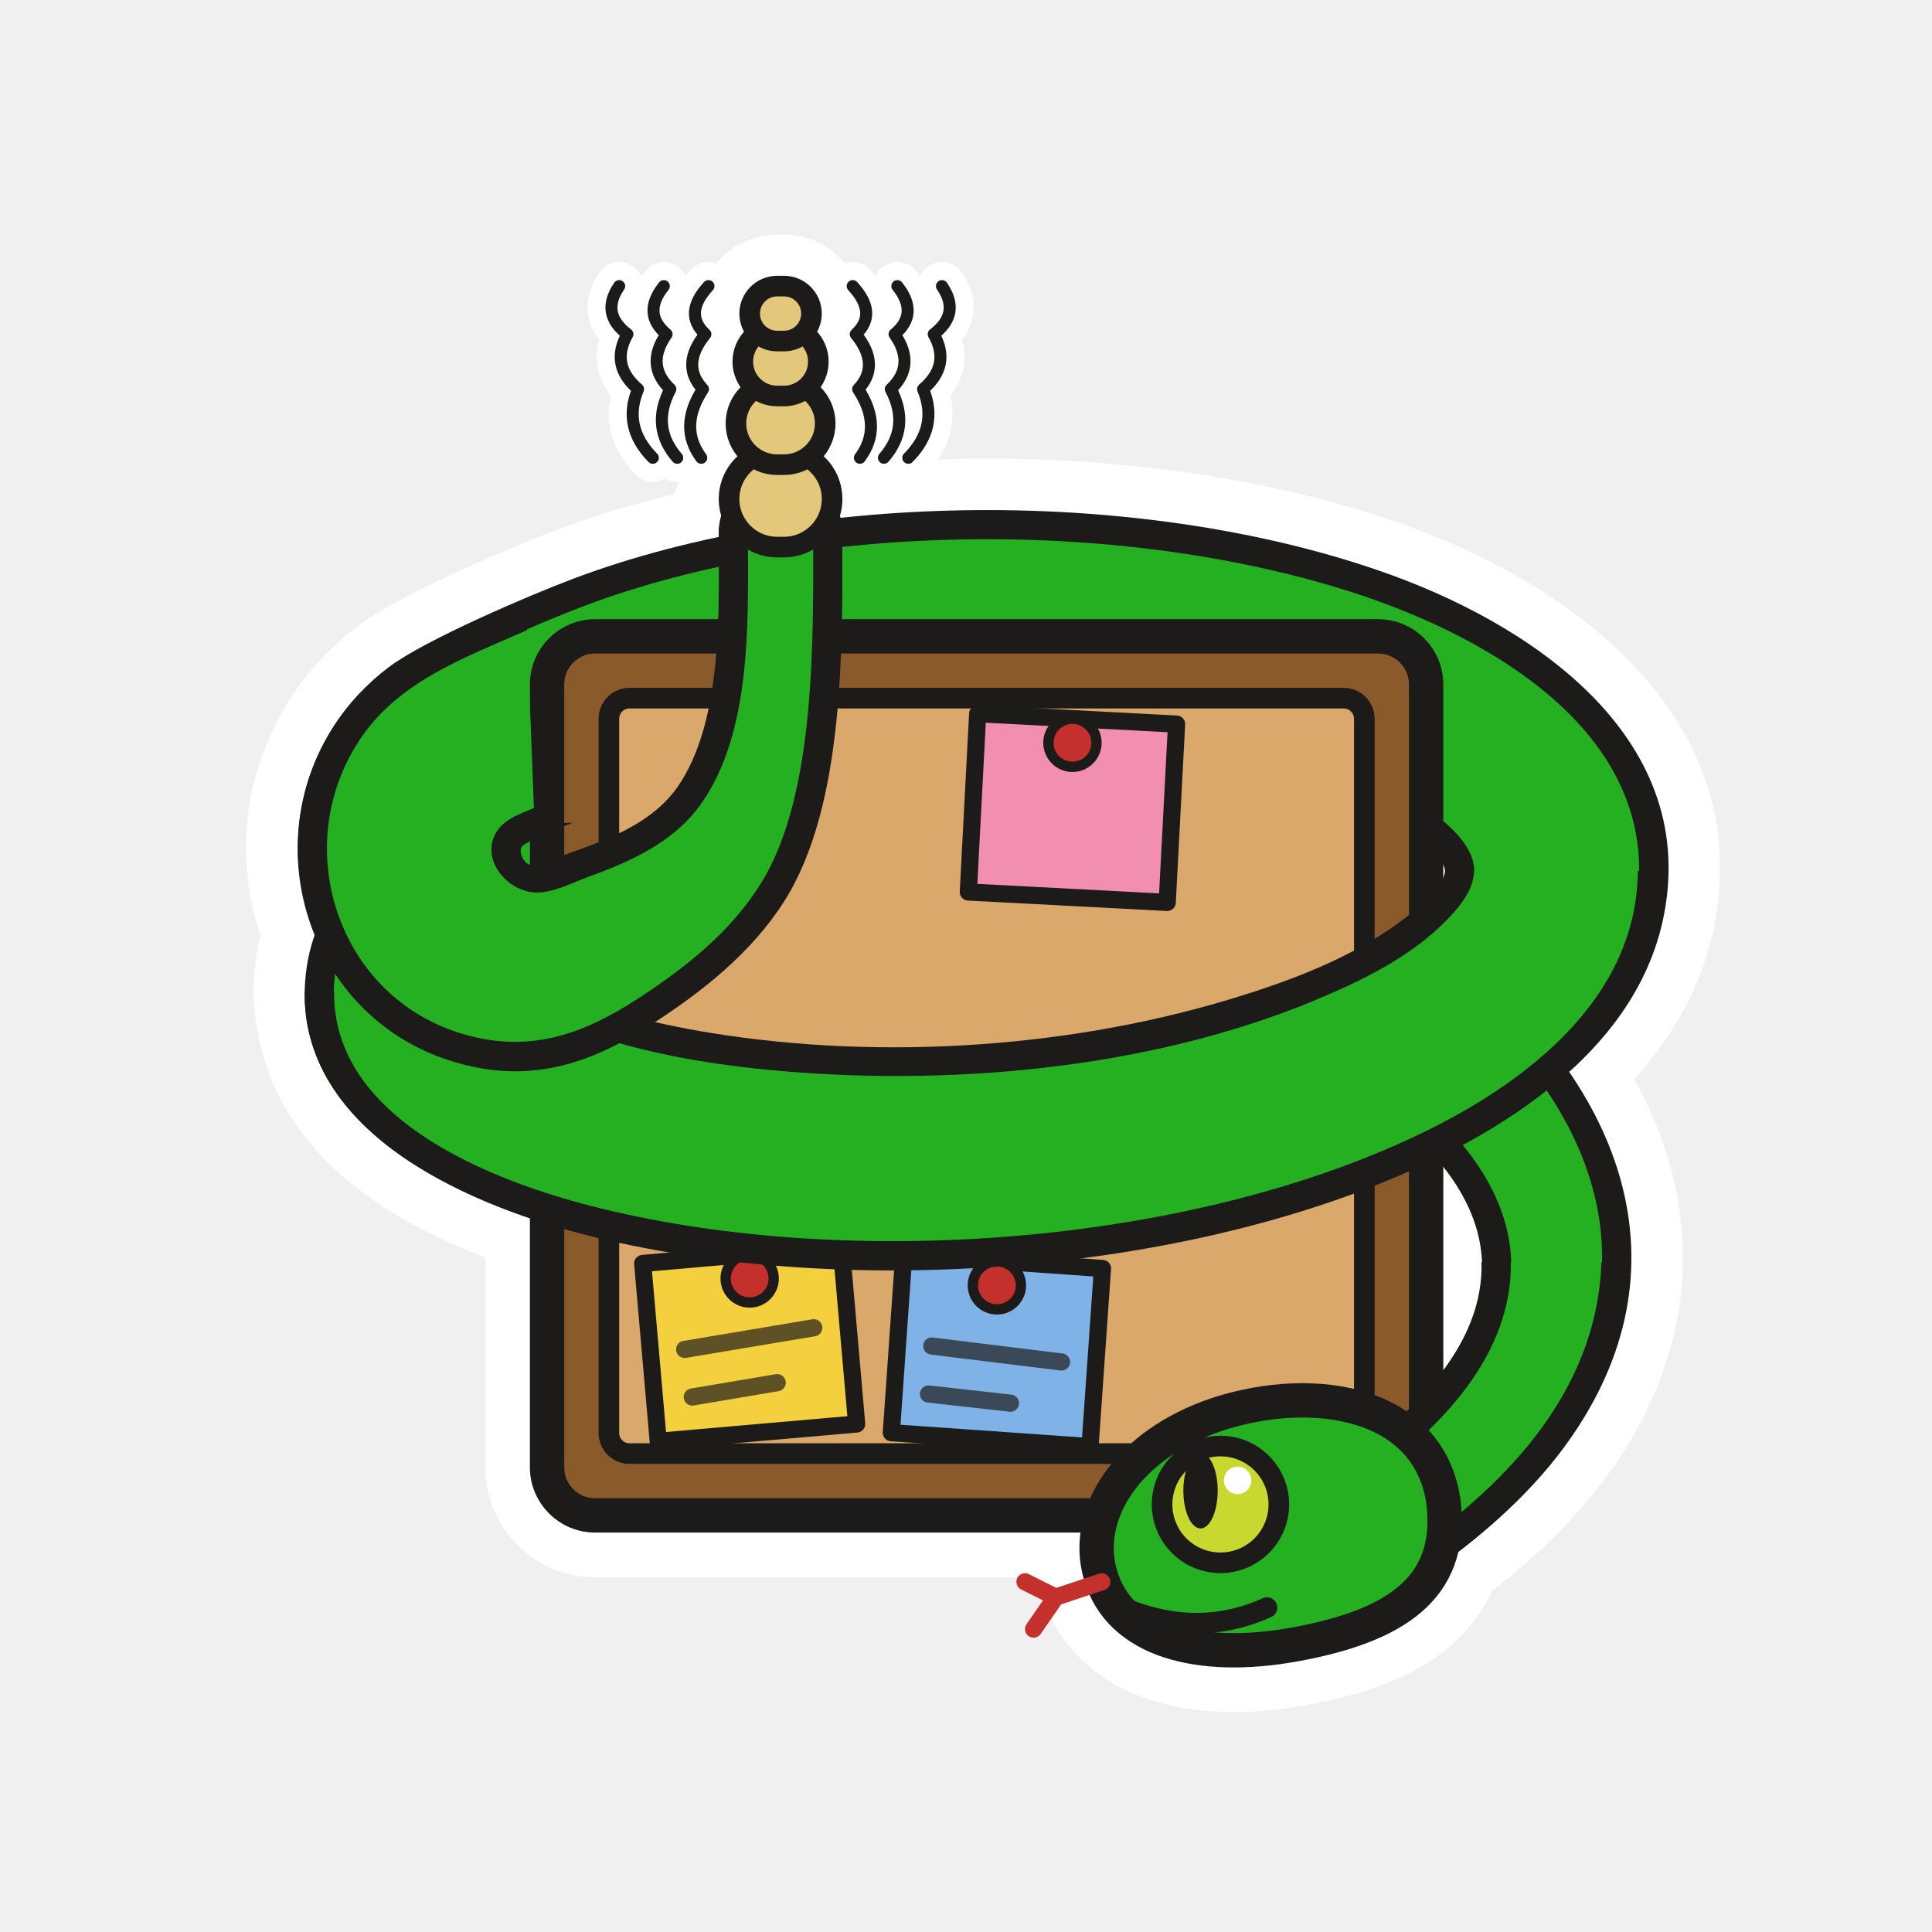
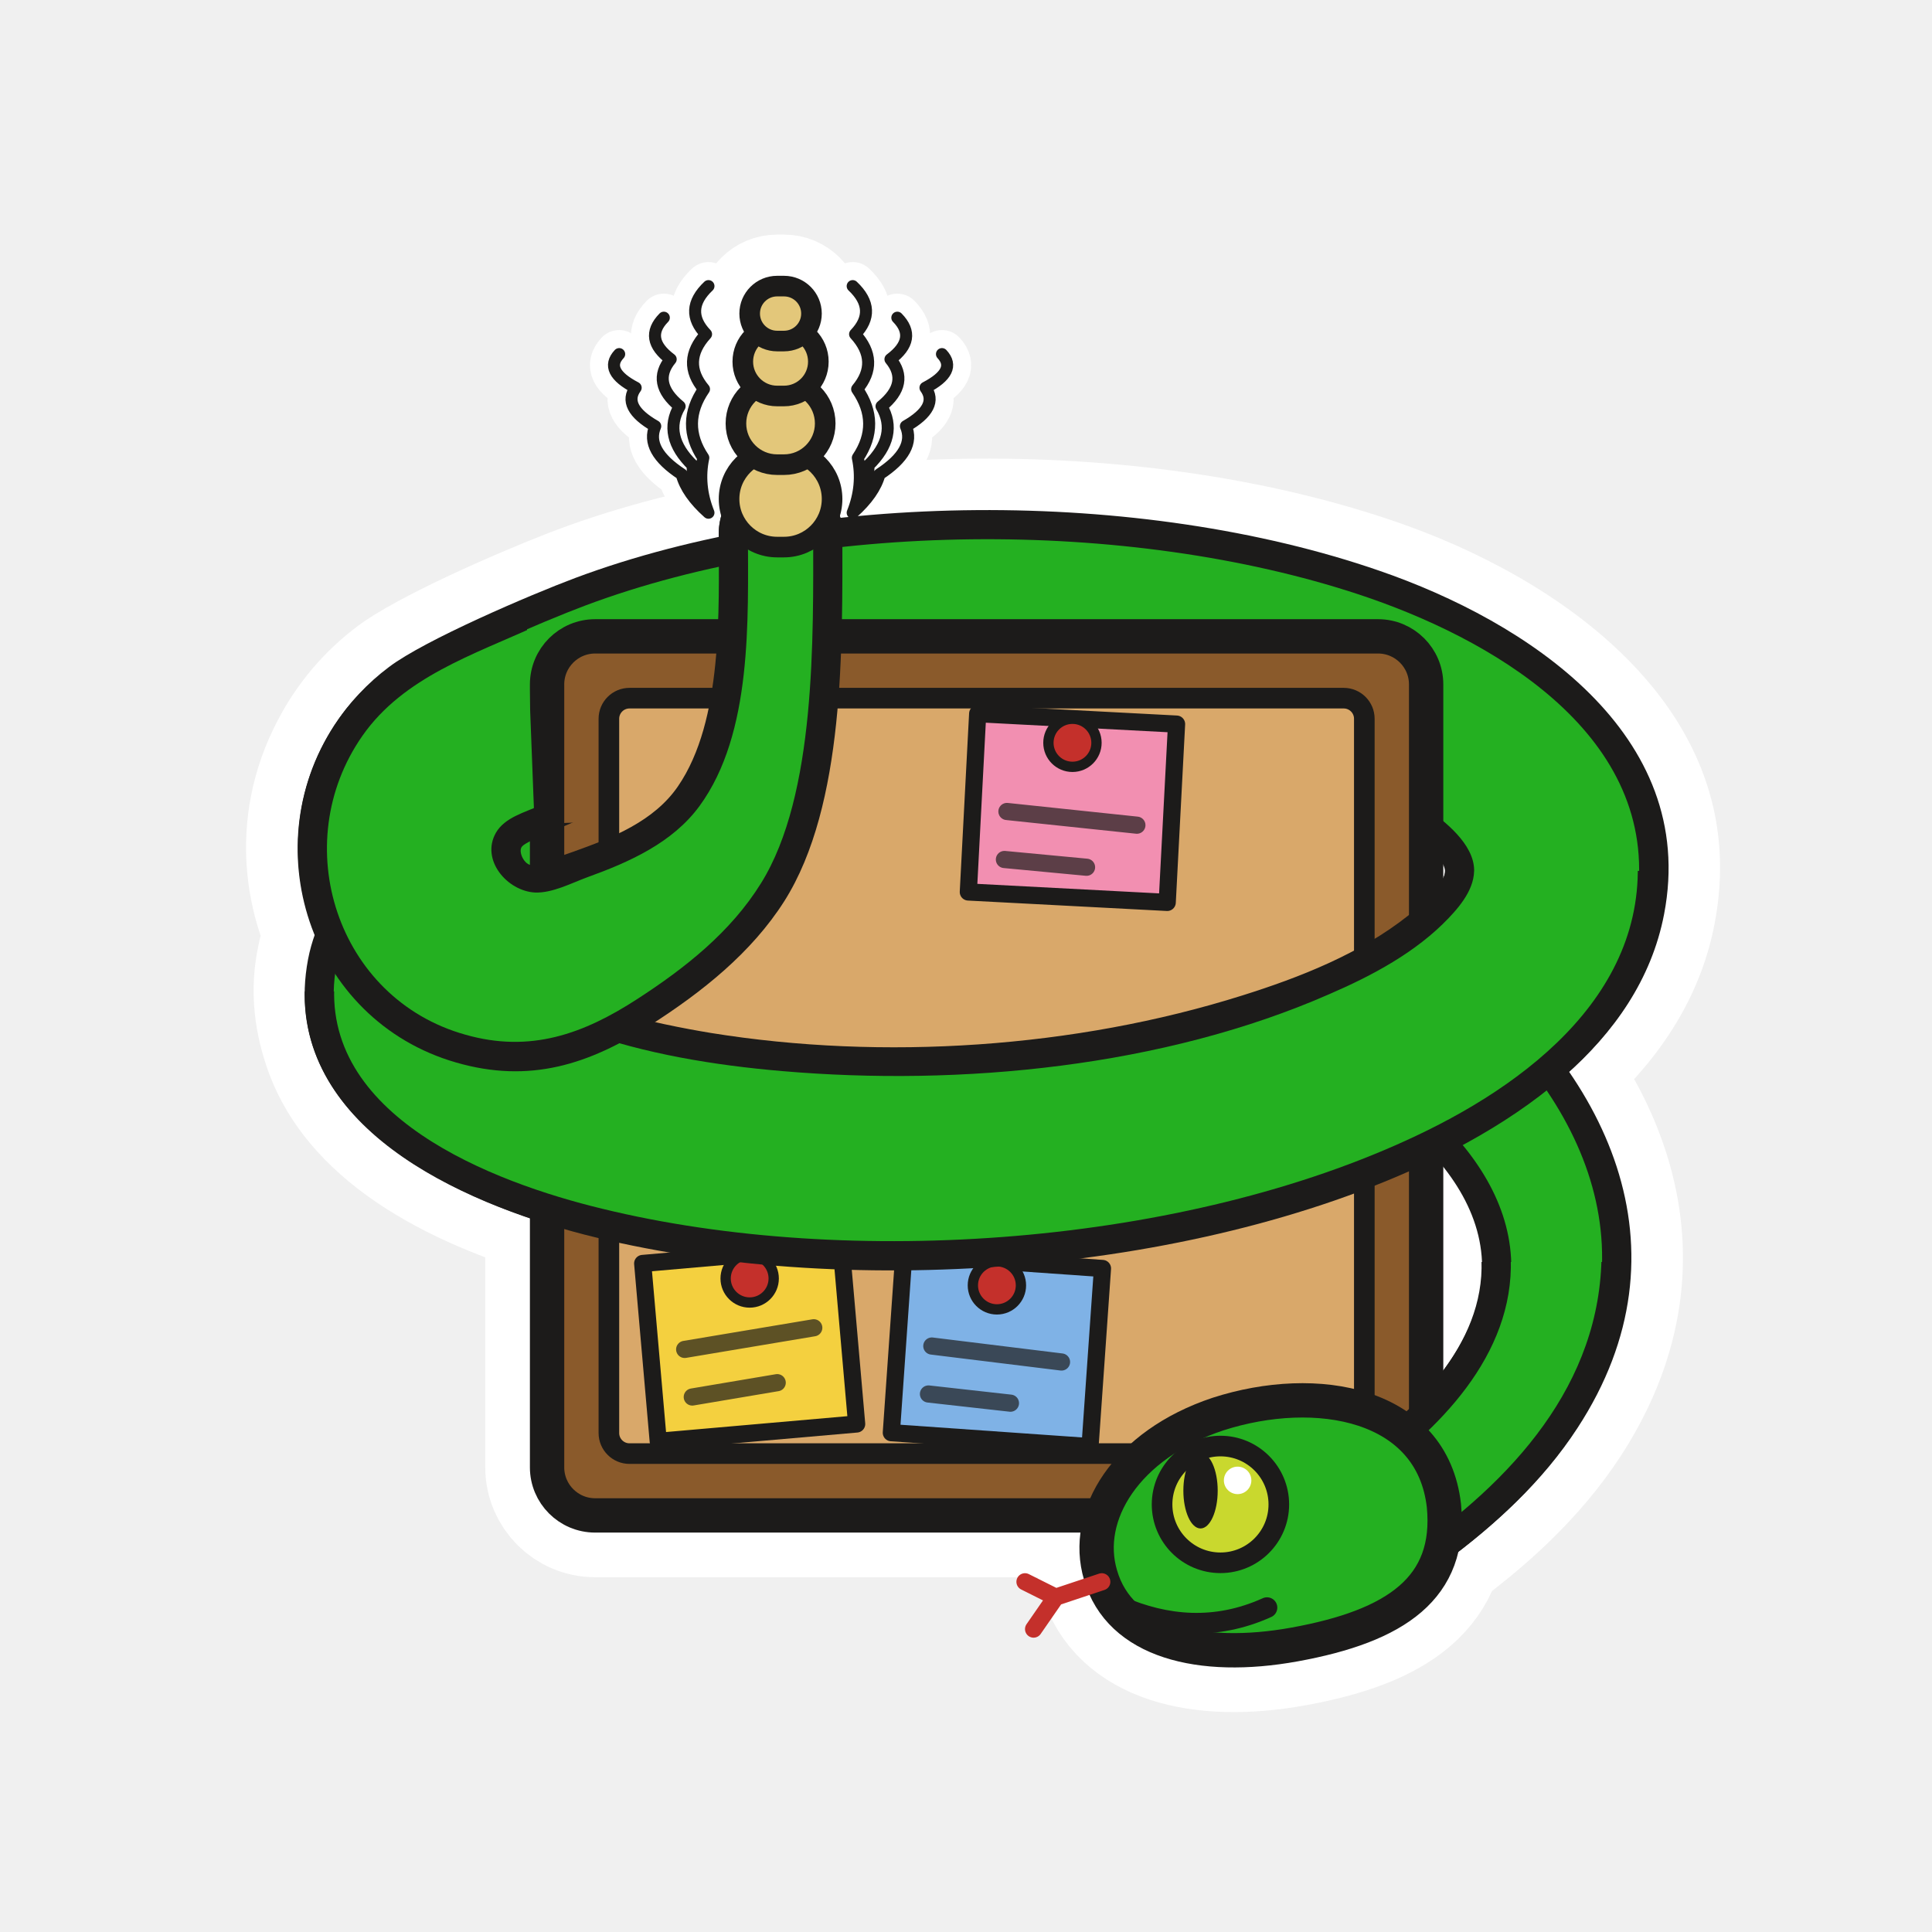
<svg xmlns="http://www.w3.org/2000/svg" viewBox="0 0 512 512">
  <defs>
    <path id="body" d="M377 371.3 C405.9 350.5 422 325.8 422 300.2 C422 244.6 347.7 199.3 256 185.2 C164.3 171.1 90 192.5 90 221.4 C90 250.4 164.3 275.2 256 268.9 C347.7 262.6 422 227.1 422 186.3 C422 145.5 347.7 114 256 114 C210.2 114 166.4 122.2 135 136.7 C125.9 140.9 116.8 145.0 107.7 149.2 C90.6 157.0 83.1 177.2 90.9 194.2 C98.7 211.3 118.9 218.8 136.0 211.0 C186.9 187.7 196.0 170.0 196.0 88.0" />
    <path id="neck" d="M377 371.3 C405.9 350.5 422 325.8 422 300.2" />
    <path id="band" d="M90 221.4 C90 250.4 164.3 275.2 256 268.9 C347.7 262.6 422 227.1 422 186.3" />
    <path id="tail" d="M135 136.7 C125.9 140.9 116.8 145.0 107.7 149.2 C90.6 157.0 83.1 177.2 90.9 194.2 C98.7 211.3 118.9 218.8 136.0 211.0 C186.9 187.7 196.0 170.0 196.0 88.0" />
    <path id="body-halo" d="M397.9 400.0 C415.5 387.1 431.6 371.9 443.0 353.0 C477.4 295.9 451.7 237.8 403.3 199.9 C342.4 152.1 250.1 130.5 173.7 134.7 C130.6 137.1 73.0 148.8 50.6 190.0 C47.4 195.9 44.9 202.5 43.7 209.2 C41.5 220.4 42.5 231.7 46.1 242.6 C57.3 277.0 94.0 294.8 126.3 304.3 C204.1 327.2 311.3 320.2 385.4 287.3 C422.2 271.0 460.0 243.7 468.0 201.7 C479.4 142.4 427.8 103.7 378.8 85.9 C304.5 59.1 201.0 59.5 127.4 88.3 C113.1 93.9 84.5 106.3 73.0 114.9 C63.3 122.1 55.3 131.5 49.7 142.2 C19.1 200.0 67.8 270.6 133.2 258.2 C146.4 255.7 157.6 249.4 168.6 242.2 C185.9 230.8 201.8 217.1 212.2 199.0 C229.6 168.7 228.9 122.7 229.0 88.1 A33.0 33.0 0 0 0 163.0 87.9 C163.0 105.7 164.6 143.9 150.9 157.1 C145.9 161.9 137.7 164.2 131.4 166.5 C128.5 167.5 120.6 170.9 118.0 170.8 C117.8 170.8 118.2 170.5 118.4 170.3 C119.1 169.7 119.6 169.6 120.4 169.2 C122.4 168.4 124.4 168.1 126.5 168.6 C132.2 169.6 135.6 175.2 135.3 180.7 C135.1 184.0 133.8 187.0 131.6 189.4 C130.8 190.3 129.9 191.0 128.9 191.6 C128.5 191.8 127.4 192.2 127.8 192.2 C128.8 192.3 143.2 185.2 145.3 184.2 C157.5 178.7 169.4 173.6 182.4 170.3 C227.1 158.6 278.3 158.3 323.3 168.6 C340.7 172.5 363.0 178.7 375.8 192.0 C376.2 192.4 375.3 191.0 375.1 190.4 C374.8 189.3 374.6 188.1 374.5 186.9 C374.4 185.0 374.8 183.2 375.5 181.5 C375.5 181.5 375.5 181.5 375.5 181.5 C370.6 188.2 362.4 192.8 355.2 196.5 C330.8 209.2 303.1 215.5 276.1 219.2 C242.5 223.7 207.7 223.9 174.3 218.0 C163.6 216.1 152.9 213.6 142.9 209.7 C139.0 208.2 135.2 206.5 131.8 204.1 C131.6 204.0 131.5 203.7 131.3 203.8 C130.8 203.9 132.0 204.4 132.3 204.8 C133.2 206.0 134.0 207.3 134.6 208.6 C135.8 211.1 136.6 213.6 137.1 216.4 C138.4 224.7 136.5 235.0 129.9 240.8 C129.6 241.0 130.5 240.4 130.8 240.2 C131.6 239.7 132.4 239.2 133.3 238.8 C135.9 237.6 138.7 236.5 141.4 235.6 C149.3 233.1 157.4 231.4 165.5 230.2 C191.0 226.2 217.2 226.3 242.8 228.8 C282.6 232.6 327.1 242.5 360.2 266.0 C383.3 282.5 395.0 301.6 374.5 325.9 C369.2 332.3 362.8 337.7 356.1 342.6 A35.5 35.5 0 0 0 397.9 400.0 Z" />
    <path id="body-edge" d="M389.0 387.9 C404.0 376.9 417.9 364.2 428.1 348.5 C462.1 296.4 436.6 244.0 391.7 209.9 C333.7 165.8 246.7 145.8 174.7 149.7 C137.7 151.7 83.1 161.7 63.8 197.2 C61.3 201.8 59.4 206.8 58.4 212.0 C49.6 258.5 100.8 282.1 137.2 291.7 C209.9 310.9 306.9 304.5 376.1 275.0 C409.3 260.9 446.0 237.0 453.3 198.9 C463.4 146.3 413.1 113.6 370.4 98.9 C300.8 74.8 205.2 75.2 136.2 101.0 C123.1 105.9 92.3 119.1 82.0 126.9 C75.7 131.6 70.3 137.4 66.0 144.0 C37.1 188.8 71.1 250.0 125.5 244.2 C139.2 242.8 150.5 236.3 161.6 228.9 C176.7 218.9 190.7 206.8 199.7 190.8 C214.7 163.8 214.0 118.8 214.0 88.0 A18.0 18.0 0 0 0 178.0 88.0 C178.0 110.6 179.5 148.8 162.5 166.2 C154.3 174.6 142.0 178.6 131.2 182.3 C129.1 183.0 125.4 185.0 123.2 184.5 C121.2 184.1 119.4 180.4 120.7 179.2 C122.7 177.2 130.7 174.4 133.6 173.1 C144.4 168.2 154.9 163.1 166.2 159.4 C215.3 143.3 276.4 142.5 326.6 153.9 C344.0 157.9 362.0 163.5 377.0 173.4 C380.2 175.5 389.6 182.1 389.5 186.6 C389.4 189.9 382.9 195.8 380.7 197.7 C370.6 206.3 358.2 212.3 345.9 217.2 C297.4 236.4 239.1 241.2 187.6 235.1 C172.1 233.3 156.6 230.4 141.8 225.3 C136.9 223.6 132.1 221.6 127.5 219.1 C126.0 218.3 124.5 217.4 123.1 216.4 C121.8 215.5 120.6 214.3 120.6 214.3 C122.3 217.5 122.9 220.8 122.2 224.4 C122.0 225.5 121.5 227.0 121.0 228.1 C120.7 228.5 120.4 228.9 120.2 229.3 C120.1 229.4 119.8 229.7 119.9 229.6 C139.4 217.0 164.5 214.2 187.3 212.8 C239.4 209.4 297.7 217.1 345.0 239.9 C373.6 253.7 412.0 281.5 396.9 318.2 C394.5 323.9 391.2 329.1 387.4 333.9 C381.0 342.0 373.2 348.7 365.0 354.7 A20.5 20.5 0 0 0 389.0 387.9 Z" />
    <path id="body-fill" d="M384.1 381.0 C398.2 370.7 411.3 358.7 420.9 344.0 C452.4 295.8 428.0 248.3 386.8 216.8 C330.5 173.8 245.3 154.4 175.3 158.1 C141.7 159.9 88.9 168.9 71.3 201.2 C69.2 205.1 67.6 209.3 66.7 213.6 C58.7 255.8 110.3 276.3 142.6 284.3 C213.7 302.1 308.7 295.6 375.9 265.9 C406.6 252.2 441.9 228.9 445.7 192.3 C450.5 145.6 402.2 118.3 364.4 105.8 C297.2 83.6 205.6 84.1 139.2 109.0 C126.9 113.6 96.7 126.5 87.1 133.7 C81.6 137.8 76.8 142.8 73.1 148.6 C46.8 189.5 80.7 245.2 129.9 235.0 C140.2 232.8 149.0 227.2 157.7 221.4 C170.5 212.8 182.6 202.7 190.7 189.4 C206.3 163.7 205.5 118.0 205.5 88.0 A9.5 9.5 0 0 0 186.5 88.0 C186.5 114.8 188.3 154.5 166.4 174.1 C159.3 180.3 134.8 191.9 125.9 192.6 C116.6 193.3 107.6 182.2 114.0 173.9 C117.0 170.0 123.1 168.5 127.4 166.6 C138.5 161.5 149.4 156.1 161.0 152.2 C212.8 134.4 278.2 133.6 331.2 146.3 C350.0 150.8 369.7 157.1 385.3 168.9 C390.7 172.9 398.9 179.7 397.9 187.5 C396.0 203.0 366.5 217.7 353.9 223.0 C305.5 243.7 246.9 249.2 194.8 244.4 C175.2 242.6 155.3 239.3 136.7 232.5 C130.9 230.3 125.1 227.8 119.9 224.4 C118.0 223.2 116.2 221.9 114.6 220.3 C114.6 220.2 113.7 219.2 113.6 219.1 C113.3 219.0 114.0 219.7 114.0 221.5 C114.0 222.5 113.9 222.9 113.6 223.8 C113.5 224.0 113.2 224.4 113.3 224.3 C115.0 223.1 116.3 221.5 118.1 220.4 C135.6 209.3 163.9 205.9 184.2 204.4 C240.2 200.4 306.5 209.3 356.4 236.2 C386.3 252.3 419.5 281.7 405.5 319.3 C403.2 325.8 399.7 331.7 395.6 337.2 C388.5 346.7 379.5 354.6 369.9 361.6 A12.0 12.0 0 0 0 384.1 381.0 Z" />
    <path id="neck-edge" d="M389.0 387.9 C421.7 364.0 446.8 332.0 443.2 289.5 A21.9 21.9 0 0 0 399.7 295.0 C403.4 320.5 383.9 340.8 365.0 354.7 A20.5 20.5 0 0 0 389.0 387.9 Z" />
    <path id="neck-fill" d="M384.1 381.0 C414.0 359.1 438.0 329.8 434.8 290.5 A13.4 13.4 0 0 0 408.2 293.9 C412.1 322.7 391.6 345.7 369.9 361.6 A12.0 12.0 0 0 0 384.1 381.0 Z" />
    <path id="band-edge" d="M62.6 199.5 C59.9 206.3 58.7 208.2 57.8 215.7 C52.6 260.9 102.9 282.9 138.8 292.2 C213.3 311.3 315.1 304.2 384.9 271.1 C425.0 252.0 462.4 219.9 452.6 170.6 A32.5 32.5 0 0 0 389.5 186.2 C389.8 190.2 381.5 197.1 378.8 199.3 C364.8 210.4 347.3 217.3 330.4 222.6 C281.8 237.9 225.9 241.6 175.7 233.5 C160.6 231.0 131.5 225.1 120.5 214.1 C120.3 214.0 120.8 214.5 120.9 214.7 C121.4 215.7 121.8 216.6 122.1 217.7 C122.8 221.4 122.4 224.5 121.1 227.9 A32.5 32.5 0 0 0 62.6 199.5 Z" />
    <path id="band-fill" d="M70.2 203.2 C68.0 208.9 67.0 210.5 66.3 216.7 C61.5 257.7 112.2 277.0 144.1 284.7 C216.2 302.3 313.9 295.3 381.2 263.4 C417.2 246.4 453.1 217.1 444.3 172.6 A24.0 24.0 0 0 0 397.8 184.1 C398.9 190.3 394.6 195.8 390.6 200.0 C381.1 210.0 368.3 216.8 355.8 222.2 C307.5 243.4 248.6 249.1 196.4 244.6 C176.6 242.9 156.5 239.6 137.8 232.9 C131.9 230.7 126.0 228.3 120.7 224.9 C119.1 224.0 117.6 222.9 116.2 221.7 C115.4 221.1 114.8 220.5 114.1 219.8 C113.9 219.5 113.5 218.6 113.5 219.0 C113.4 220.8 114.2 222.2 113.4 224.2 A24.0 24.0 0 0 0 70.2 203.2 Z" />
    <path id="tail-edge" d="M121.4 107.2 C101.6 116.3 80.2 123.5 67.2 142.2 C42.0 178.3 58.7 229.8 101.5 242.1 C122.9 248.3 140.2 242.7 158.1 231.2 C173.1 221.6 187.5 210.2 197.1 195.1 C214.8 167.1 214.0 120.8 214.0 88.0 A18.0 18.0 0 0 0 178.0 88.0 C178.0 110.3 179.3 142.5 166.1 161.7 C159.1 171.9 146.9 176.7 135.7 180.7 C133.1 181.6 130.6 182.5 128.1 183.3 C127.4 183.5 124.7 184.5 123.7 184.6 C121.5 184.9 119.3 180.5 120.8 179.1 C122.3 177.5 132.2 173.7 134.8 172.5 C139.4 170.4 144.0 168.3 148.6 166.2 Z Z" />
    <path id="tail-fill" d="M125.0 114.9 C106.7 123.3 86.2 129.8 74.2 147.0 C52.3 178.4 66.7 223.5 104.2 234.0 C123.1 239.4 138.6 233.8 154.3 223.6 C168.2 214.6 181.5 204.1 190.3 189.9 C206.4 164.1 205.5 118.2 205.5 88.0 A9.5 9.5 0 0 0 186.5 88.0 C186.5 113.0 187.9 146.2 172.4 167.4 C164.5 178.2 151.8 183.8 139.6 188.2 C135.0 189.9 129.5 192.8 124.5 192.6 C116.4 192.2 108.6 183.1 113.1 175.2 C115.7 170.7 121.5 169.3 125.8 167.3 C132.2 164.4 138.6 161.5 145.0 158.5 Z Z" />
    <rect id="board" x="128" y="118" width="256" height="256" rx="14" />
    <mask id="in-front" maskUnits="userSpaceOnUse" x="0" y="0" width="512" height="512">
      <g fill="none" stroke="#fff" stroke-width="72">
        <use href="#neck" />
        <use href="#band" />
      </g>
    </mask>
    <mask id="out-of-the-edge" maskUnits="userSpaceOnUse" x="0" y="0" width="512" height="512">
      <rect width="512" height="512" fill="#fff" />
      <path d="M149 136.7 L123 137.7" stroke="#000" stroke-width="70" />
    </mask>
    <g id="head" transform="translate(347.5 376.7) rotate(169.7) scale(1 -1)">
      <path d="M-42 2 C-44 -28 -12 -40 18 -36 C46 -32 62 -14 60 4 C58 24 36 34 8 34 C-22 34 -40 26 -42 2 Z" />
    </g>
    <g id="rattle" transform="translate(196 88) rotate(-90)">
      <rect x="-4" y="-15" width="28" height="30" rx="14" />
      <rect x="20" y="-13" width="24" height="26" rx="12" />
      <rect x="40" y="-11" width="20" height="22" rx="10" />
      <rect x="56" y="-9" width="16" height="18" rx="8" />
    </g>
-     <path id="rattling" transform="translate(196 88) rotate(-90)" d="M22 -23.1 Q31 -29.8 42 -22.6 Q49 -29.2 58 -21.9 Q64 -28.4 72 -21 M22 -30.1 Q31 -37.9 42 -32.1 Q49 -39.5 58 -33.2 Q64 -40.4 72 -34 M22 -37.2 Q31 -46.1 42 -41.5 Q49 -49.7 58 -44.6 Q64 -52.5 72 -47 M22 23.1 Q31 29.8 42 22.6 Q49 29.2 58 21.9 Q64 28.4 72 21 M22 30.1 Q31 37.9 42 32.1 Q49 39.5 58 33.2 Q64 40.4 72 34 M22 37.2 Q31 46.1 42 41.5 Q49 49.7 58 44.6 Q64 52.5 72 47" />
+     <path id="rattling" transform="translate(196 88) rotate(-90)" d="M6 -21 Q14.0 -24.2 22.0 -22.5 Q32.0 -29.2 42.0 -22.3 Q50.0 -29.0 58.0 -21.7 Q65.0 -28.4 72.0 -21.0 M6 -21 Q12.9 -25.7 19.8 -25.6 Q28.4 -34.4 37.0 -29.4 Q43.8 -37.7 50.7 -32.0 Q56.7 -40.0 62.8 -34.0 M6 -21 Q11.6 -27.3 17.2 -28.8 Q24.2 -39.5 31.2 -36.5 Q36.8 -46.3 42.4 -42.2 Q47.3 -51.6 52.2 -47.0 M6 21 Q14.0 24.2 22.0 22.5 Q32.0 29.2 42.0 22.3 Q50.0 29.0 58.0 21.7 Q65.0 28.4 72.0 21.0 M6 21 Q12.9 25.7 19.8 25.6 Q28.4 34.4 37.0 29.4 Q43.8 37.7 50.7 32.0 Q56.7 40.0 62.8 34.0 M6 21 Q11.6 27.3 17.2 28.8 Q24.2 39.5 31.2 36.5 Q36.8 46.3 42.4 42.2 Q47.3 51.6 52.2 47.0" />
  </defs>
  <g transform="translate(256 256) scale(0.91) translate(-250 -214)" stroke-linejoin="round">
    <g fill="#fff" stroke="#fff" stroke-linecap="round">
      <use href="#board" stroke-width="36" />
      <use href="#body-halo" stroke="none" />
      <use href="#head" stroke-width="36" />
      <use href="#rattle" stroke-width="30" />
      <use href="#rattling" fill="none" stroke-width="14" />
    </g>
    <use href="#body-edge" fill="#1c1b1a" />
    <use href="#body-fill" fill="#24b021" />
    <use href="#board" fill="#8a5a2b" stroke="#1c1b1a" stroke-width="10" />
    <rect x="146" y="136" width="220" height="220" rx="6" fill="#d9a86a" stroke="#1c1b1a" stroke-width="6" />
    <g stroke="#1c1b1a" stroke-width="5">
      <rect x="158" y="298" width="58" height="52" fill="#f4d03f" transform="rotate(-5 187 324)" />
      <rect x="230" y="300" width="58" height="52" fill="#7fb2e6" transform="rotate(4 259 326)" />
      <rect x="252" y="142" width="58" height="52" fill="#f28fb1" transform="rotate(3 281 168)" />
    </g>
    <g stroke="#1c1b1a" stroke-width="5" stroke-linecap="round" opacity="0.7">
      <path d="M168 324 L206 321 M169 338 L194 336" transform="rotate(-5 187 324)" />
      <path d="M240 326 L278 328 M240 340 L264 341" transform="rotate(4 259 326)" />
+       <path d="M262 170 L300 172 M262 184 L286 185" transform="rotate(3 281 168)" />
    </g>
    <g fill="#c4302b" stroke="#1c1b1a" stroke-width="3">
      <circle cx="187" cy="305" r="7" />
      <circle cx="259" cy="307" r="7" />
      <circle cx="281" cy="149" r="7" />
    </g>
    <g fill="none" stroke-linecap="round">
      <g mask="url(#in-front)">
        <use href="#neck-edge" fill="#1c1b1a" />
        <use href="#neck-fill" fill="#24b021" />
        <use href="#band-edge" fill="#1c1b1a" />
        <use href="#band-fill" fill="#24b021" />
      </g>
      <g mask="url(#out-of-the-edge)" stroke-linecap="butt">
        <use href="#tail-edge" fill="#1c1b1a" />
        <use href="#tail-fill" fill="#24b021" />
      </g>
    </g>
    <use href="#rattle" fill="#e3c77a" stroke="#1c1b1a" stroke-width="6" />
    <use href="#rattling" fill="none" stroke="#1c1b1a" stroke-width="3.5" stroke-linecap="round" />
    <use href="#head" fill="#24b021" stroke="#1c1b1a" stroke-width="10" />
    <g transform="translate(347.5 376.7) rotate(169.7) scale(1 -1)" fill="none" stroke-linecap="round">
      <path d="M14 22 C30 26 44 22 56 14" stroke="#1c1b1a" stroke-width="6" />
      <path d="M60 6 L74 8 L82 2 M74 8 L82 16" stroke="#c4302b" stroke-width="5" />
    </g>
    <circle cx="324.1" cy="370.8" r="17" fill="#c9d82e" stroke="#1c1b1a" stroke-width="6" />
    <ellipse cx="318.3" cy="366.8" rx="5" ry="11" fill="#1c1b1a" />
    <circle cx="329.1" cy="363.8" r="4" fill="#fff" />
  </g>
</svg>
